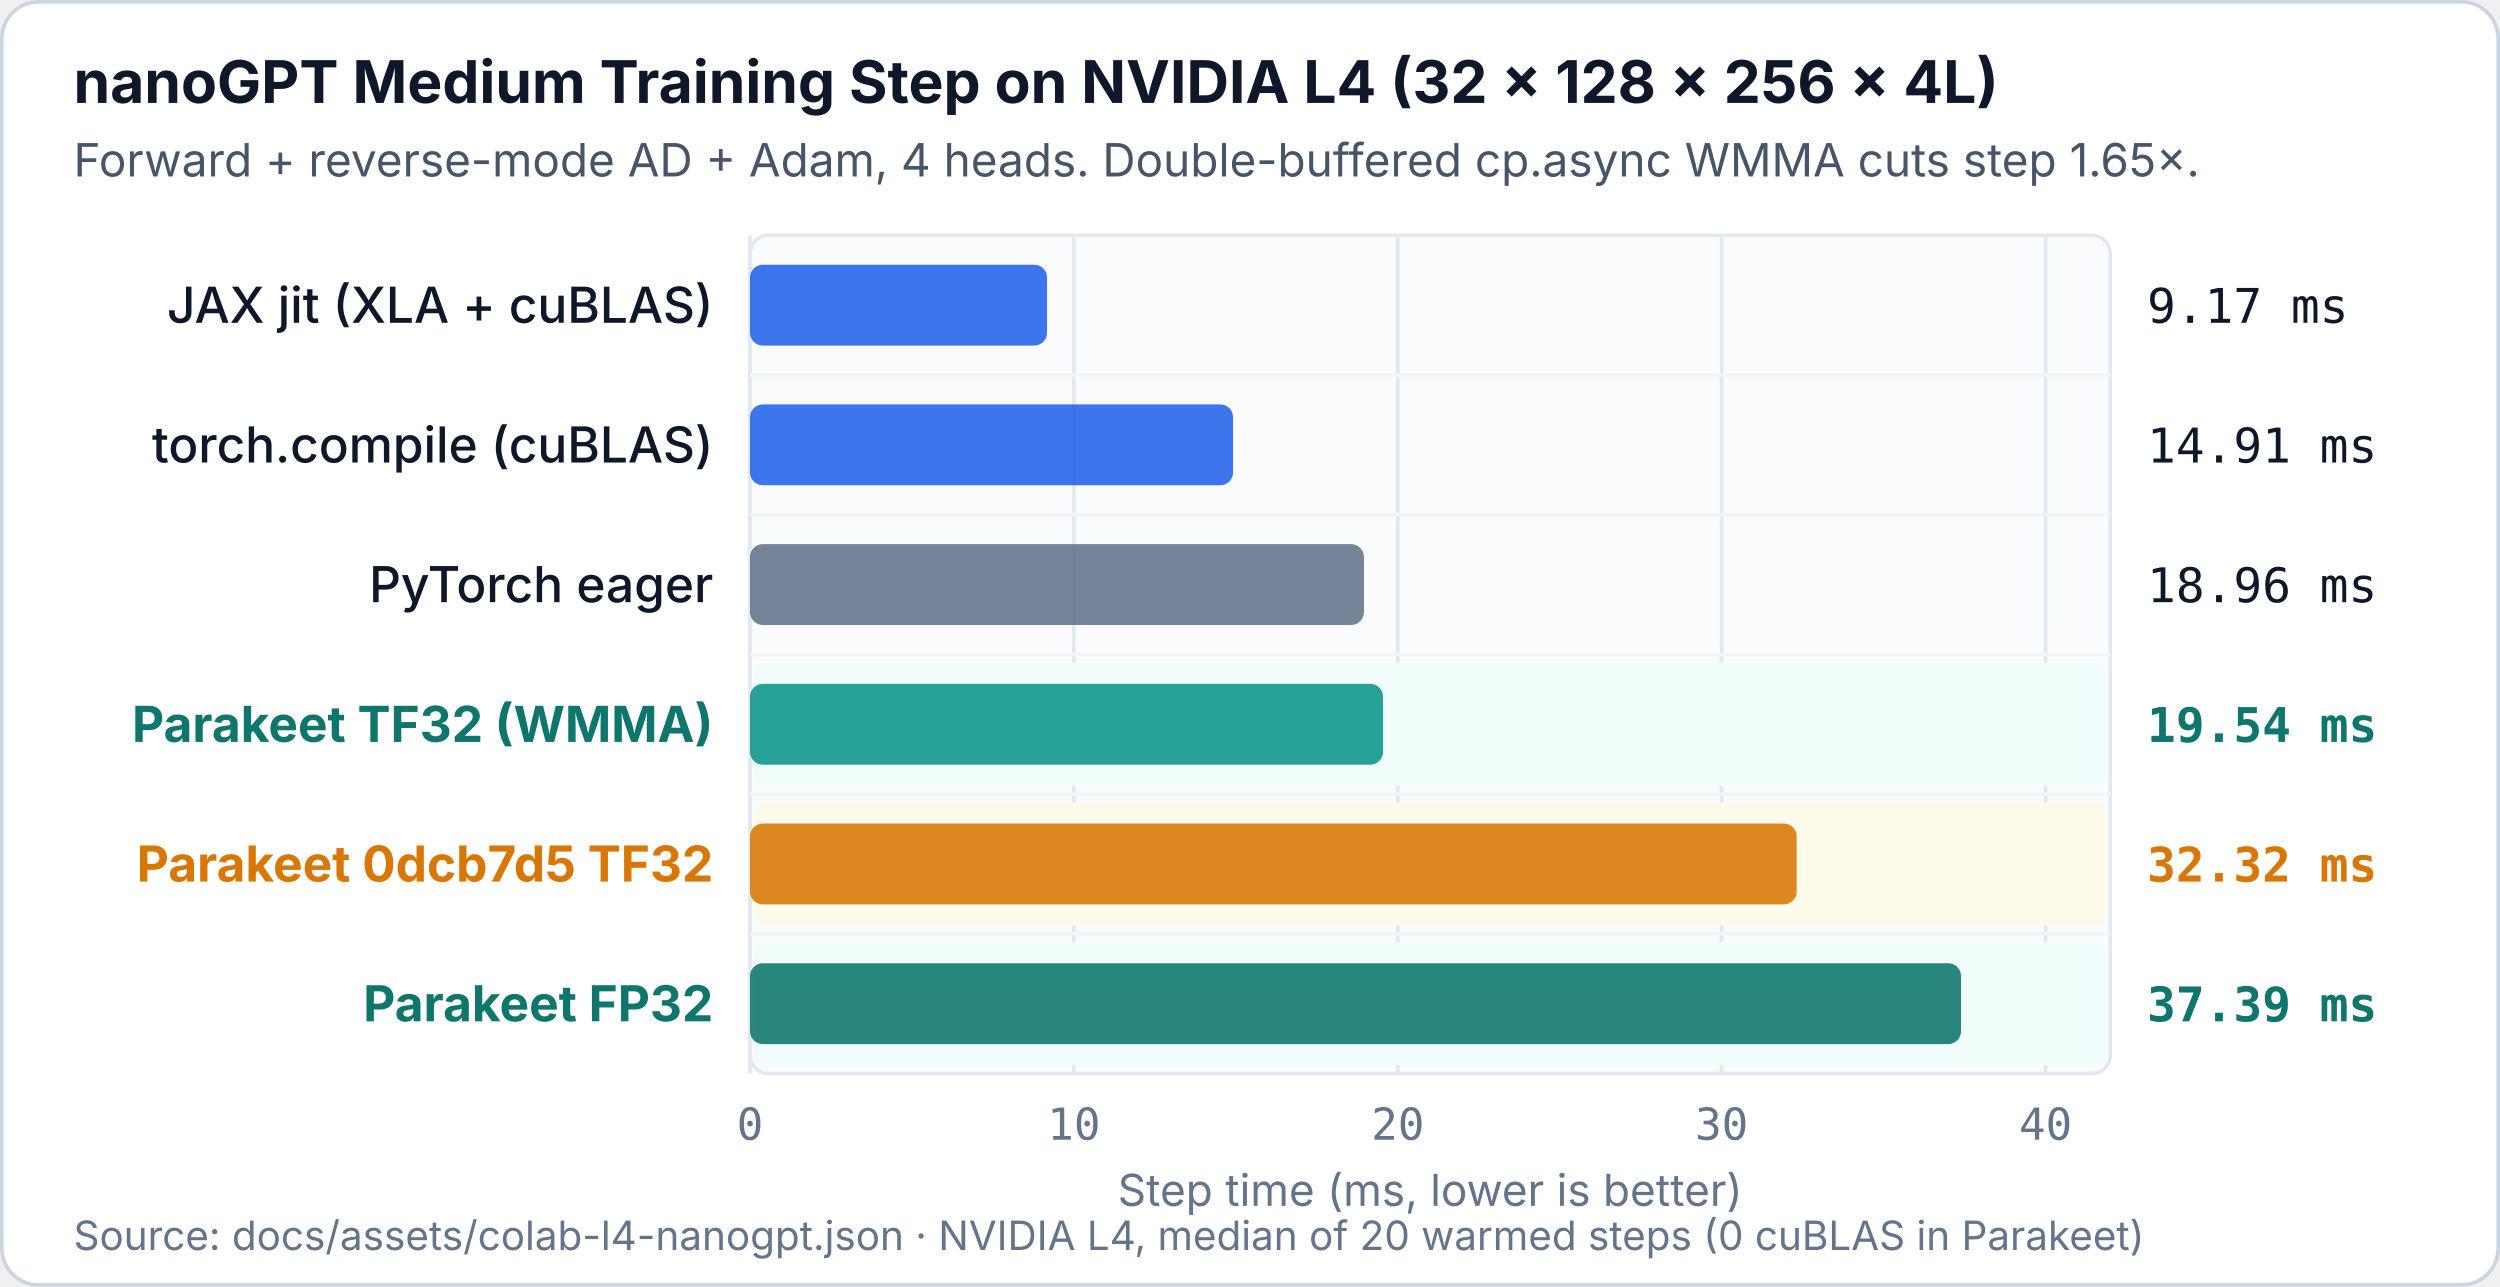
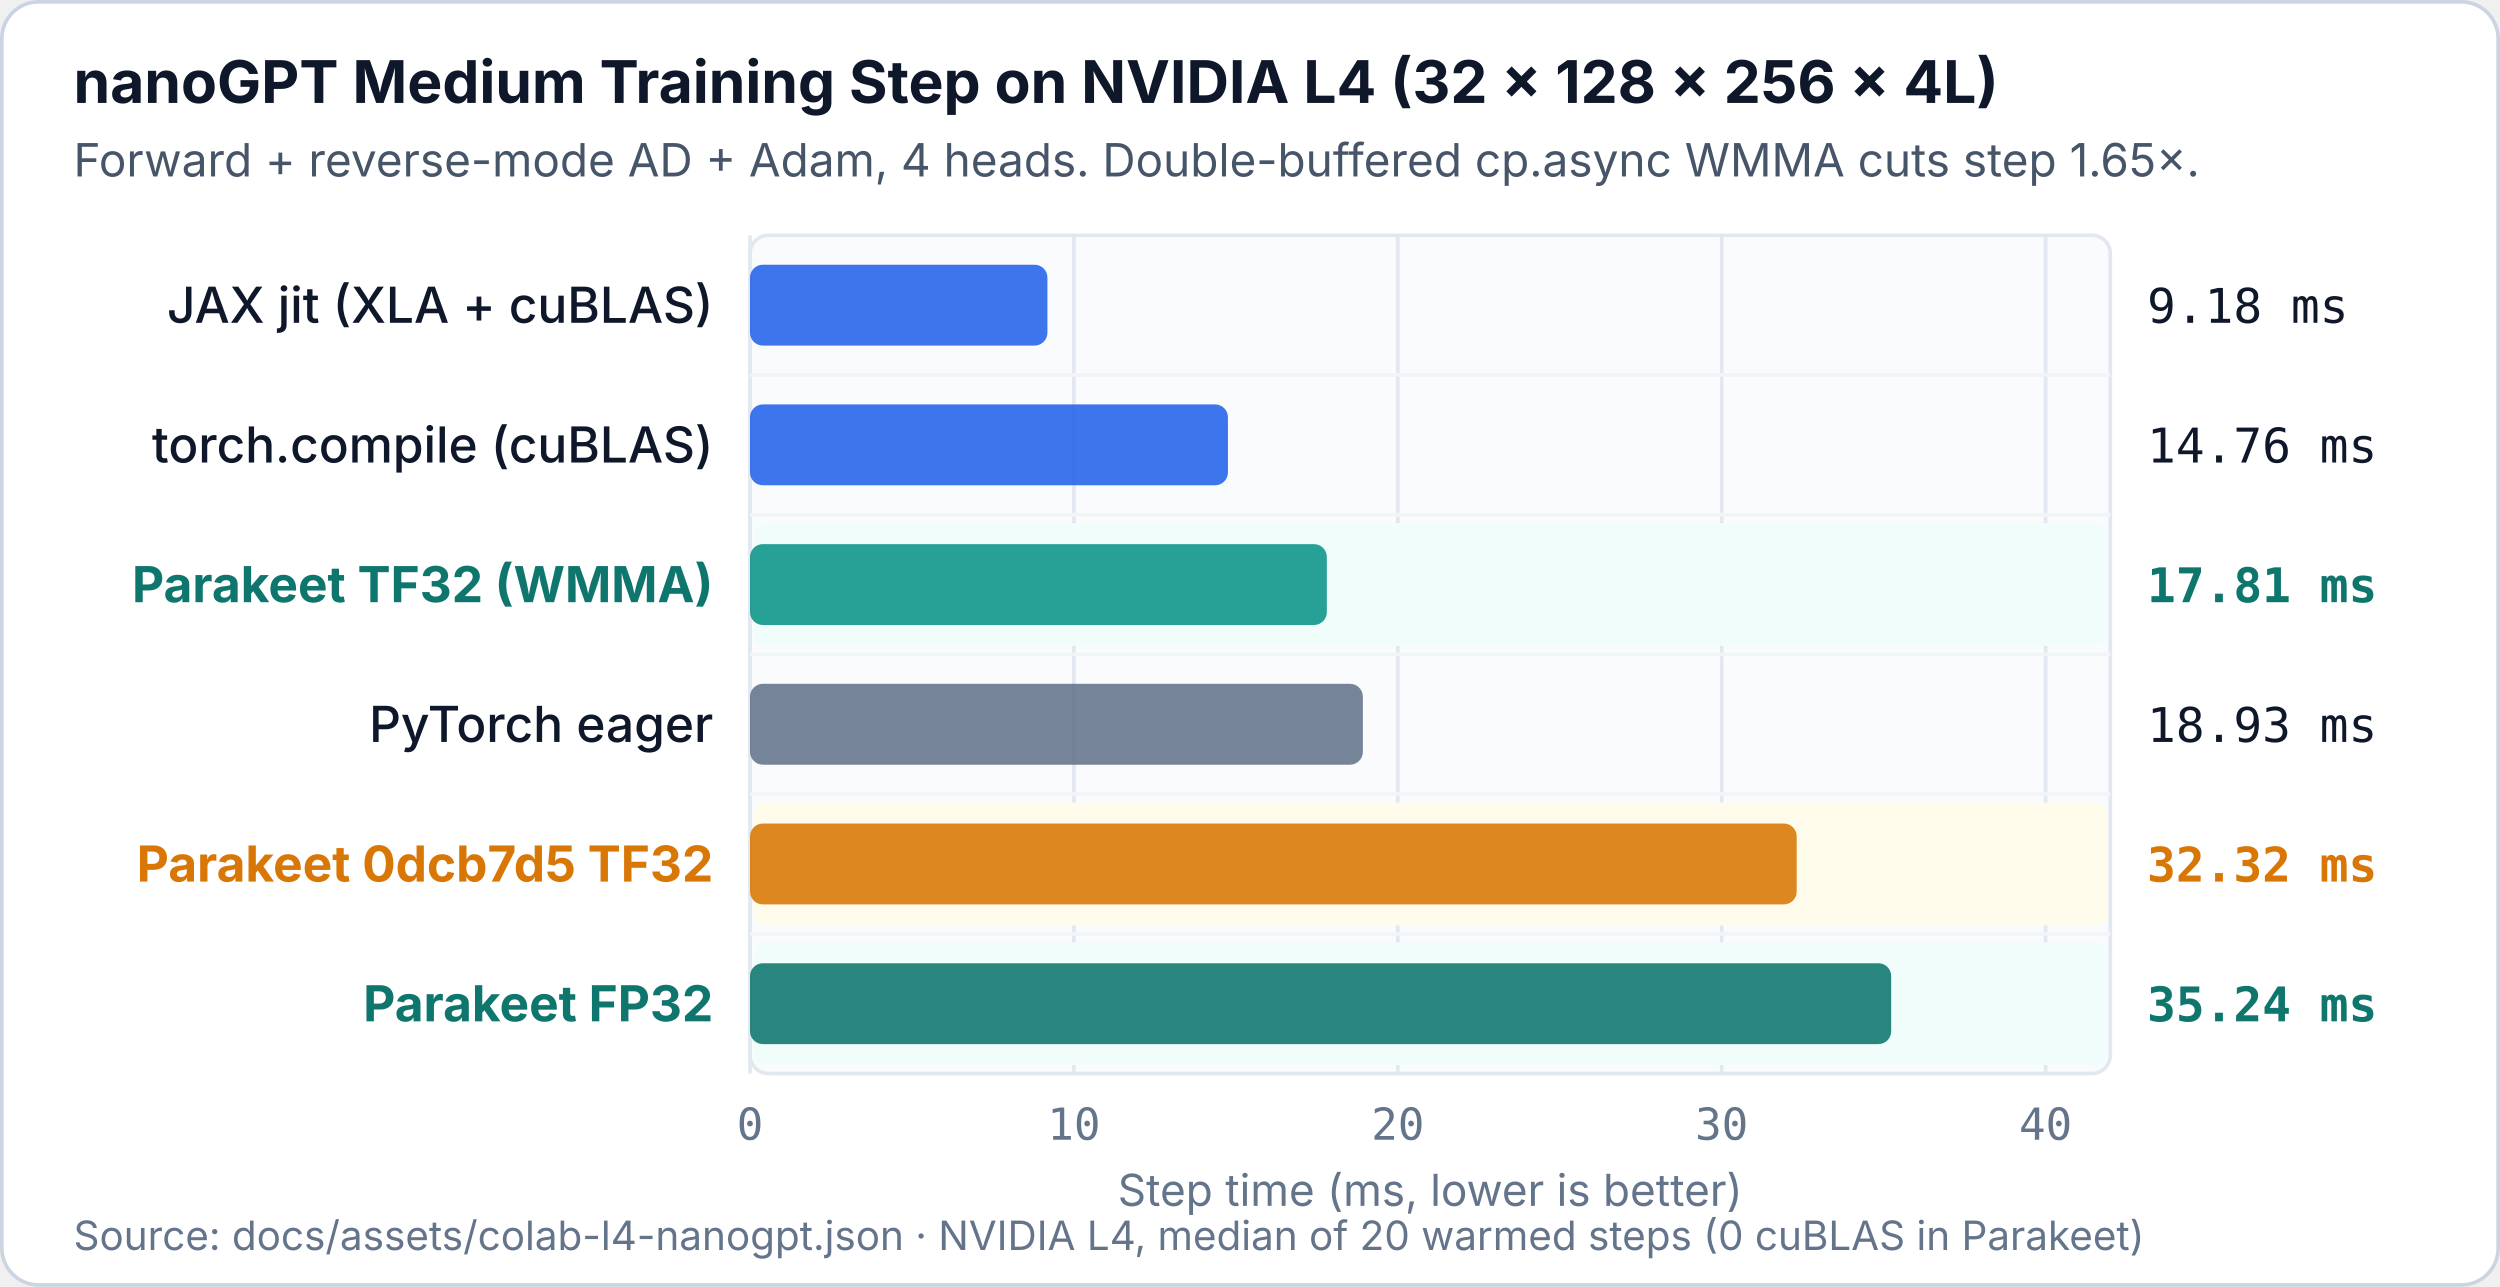
<svg xmlns="http://www.w3.org/2000/svg" viewBox="0 0 680 350" width="680" height="350" role="img" aria-label="nanoGPT Medium Training Step on NVIDIA L4 (32 × 128 × 256 × 4L)">
  <rect x="0.5" y="0.5" width="679" height="349" rx="10" fill="#ffffff" stroke="#cbd5e1" />
  <text x="20" y="28" font-family="Inter, -apple-system, BlinkMacSystemFont, 'Segoe UI', Helvetica, Arial, sans-serif" font-size="16" font-weight="700" fill="#0f172a">nanoGPT Medium Training Step on NVIDIA L4 (32 × 128 × 256 × 4L)</text>
  <text x="20" y="48" font-family="Inter, -apple-system, BlinkMacSystemFont, 'Segoe UI', Helvetica, Arial, sans-serif" font-size="12.5" fill="#475569">Forward + reverse-mode AD + Adam, 4 heads. Double-buffered cp.async WMMA cuts step 1.65×.</text>
  <rect x="204.0" y="64.0" width="370.0" height="228.0" rx="5" fill="#fafbfc" stroke="#e2e8f0" />
  <line x1="204.0" y1="64.0" x2="204.0" y2="292.0" stroke="#e2e8f0" />
  <text x="204.0" y="310.0" text-anchor="middle" font-family="'JetBrains Mono', ui-monospace, SFMono-Regular, Menlo, monospace" font-size="12" fill="#64748b">0</text>
  <line x1="292.1" y1="64.0" x2="292.1" y2="292.0" stroke="#e2e8f0" />
  <text x="292.1" y="310.0" text-anchor="middle" font-family="'JetBrains Mono', ui-monospace, SFMono-Regular, Menlo, monospace" font-size="12" fill="#64748b">10</text>
  <line x1="380.2" y1="64.0" x2="380.2" y2="292.0" stroke="#e2e8f0" />
  <text x="380.2" y="310.0" text-anchor="middle" font-family="'JetBrains Mono', ui-monospace, SFMono-Regular, Menlo, monospace" font-size="12" fill="#64748b">20</text>
  <line x1="468.3" y1="64.0" x2="468.3" y2="292.0" stroke="#e2e8f0" />
  <text x="468.3" y="310.0" text-anchor="middle" font-family="'JetBrains Mono', ui-monospace, SFMono-Regular, Menlo, monospace" font-size="12" fill="#64748b">30</text>
  <line x1="556.4" y1="64.0" x2="556.4" y2="292.0" stroke="#e2e8f0" />
  <text x="556.4" y="310.0" text-anchor="middle" font-family="'JetBrains Mono', ui-monospace, SFMono-Regular, Menlo, monospace" font-size="12" fill="#64748b">40</text>
  <text x="389.0" y="328.0" text-anchor="middle" font-family="Inter, -apple-system, BlinkMacSystemFont, 'Segoe UI', Helvetica, Arial, sans-serif" font-size="12" fill="#64748b">Step time (ms, lower is better)</text>
  <text x="194.0" y="87.8" text-anchor="end" font-family="Inter, -apple-system, BlinkMacSystemFont, 'Segoe UI', Helvetica, Arial, sans-serif" font-size="13.5" font-weight="500" fill="#0f172a">JAX jit (XLA + cuBLAS)</text>
-   <rect x="204.0" y="72.0" width="80.8" height="22.0" rx="3.5" fill="#2563eb" fill-opacity="0.88" />
-   <text x="584.0" y="87.8" font-family="'JetBrains Mono', ui-monospace, SFMono-Regular, Menlo, monospace" font-size="13" font-weight="500" fill="#0f172a">9.17 ms</text>
+   <rect x="204.0" y="72.0" width="80.9" height="22.0" rx="3.5" fill="#2563eb" fill-opacity="0.88" />
+   <text x="584.0" y="87.8" font-family="'JetBrains Mono', ui-monospace, SFMono-Regular, Menlo, monospace" font-size="13" font-weight="500" fill="#0f172a">9.18 ms</text>
  <line x1="204.0" y1="102.0" x2="574.0" y2="102.0" stroke="#f1f5f9" />
  <text x="194.0" y="125.8" text-anchor="end" font-family="Inter, -apple-system, BlinkMacSystemFont, 'Segoe UI', Helvetica, Arial, sans-serif" font-size="13.5" font-weight="500" fill="#0f172a">torch.compile (cuBLAS)</text>
-   <rect x="204.0" y="110.0" width="131.4" height="22.0" rx="3.5" fill="#2563eb" fill-opacity="0.88" />
-   <text x="584.0" y="125.8" font-family="'JetBrains Mono', ui-monospace, SFMono-Regular, Menlo, monospace" font-size="13" font-weight="500" fill="#0f172a">14.91 ms</text>
+   <rect x="204.0" y="110.0" width="130.0" height="22.0" rx="3.5" fill="#2563eb" fill-opacity="0.88" />
+   <text x="584.0" y="125.8" font-family="'JetBrains Mono', ui-monospace, SFMono-Regular, Menlo, monospace" font-size="13" font-weight="500" fill="#0f172a">14.76 ms</text>
+   <rect x="205.0" y="142.3" width="368.0" height="33.4" rx="3" fill="#f0fdfa" />
  <line x1="204.0" y1="140.0" x2="574.0" y2="140.0" stroke="#f1f5f9" />
-   <text x="194.0" y="163.8" text-anchor="end" font-family="Inter, -apple-system, BlinkMacSystemFont, 'Segoe UI', Helvetica, Arial, sans-serif" font-size="13.5" font-weight="500" fill="#0f172a">PyTorch eager</text>
-   <rect x="204.0" y="148.0" width="167.0" height="22.0" rx="3.5" fill="#64748b" fill-opacity="0.88" />
-   <text x="584.0" y="163.8" font-family="'JetBrains Mono', ui-monospace, SFMono-Regular, Menlo, monospace" font-size="13" font-weight="500" fill="#0f172a">18.96 ms</text>
-   <rect x="205.0" y="180.3" width="368.0" height="33.4" rx="3" fill="#f0fdfa" />
+   <text x="194.0" y="163.8" text-anchor="end" font-family="Inter, -apple-system, BlinkMacSystemFont, 'Segoe UI', Helvetica, Arial, sans-serif" font-size="13.5" font-weight="700" fill="#0f766e">Parakeet TF32 (WMMA)</text>
+   <rect x="204.0" y="148.0" width="156.9" height="22.0" rx="3.5" fill="#0d9488" fill-opacity="0.88" />
+   <text x="584.0" y="163.8" font-family="'JetBrains Mono', ui-monospace, SFMono-Regular, Menlo, monospace" font-size="13" font-weight="700" fill="#0f766e">17.81 ms</text>
  <line x1="204.0" y1="178.0" x2="574.0" y2="178.0" stroke="#f1f5f9" />
-   <text x="194.0" y="201.8" text-anchor="end" font-family="Inter, -apple-system, BlinkMacSystemFont, 'Segoe UI', Helvetica, Arial, sans-serif" font-size="13.5" font-weight="700" fill="#0f766e">Parakeet TF32 (WMMA)</text>
-   <rect x="204.0" y="186.0" width="172.2" height="22.0" rx="3.5" fill="#0d9488" fill-opacity="0.88" />
-   <text x="584.0" y="201.8" font-family="'JetBrains Mono', ui-monospace, SFMono-Regular, Menlo, monospace" font-size="13" font-weight="700" fill="#0f766e">19.54 ms</text>
+   <text x="194.0" y="201.8" text-anchor="end" font-family="Inter, -apple-system, BlinkMacSystemFont, 'Segoe UI', Helvetica, Arial, sans-serif" font-size="13.5" font-weight="500" fill="#0f172a">PyTorch eager</text>
+   <rect x="204.0" y="186.0" width="166.7" height="22.0" rx="3.5" fill="#64748b" fill-opacity="0.88" />
+   <text x="584.0" y="201.8" font-family="'JetBrains Mono', ui-monospace, SFMono-Regular, Menlo, monospace" font-size="13" font-weight="500" fill="#0f172a">18.93 ms</text>
  <rect x="205.0" y="218.3" width="368.0" height="33.4" rx="3" fill="#fffbeb" />
  <line x1="204.0" y1="216.0" x2="574.0" y2="216.0" stroke="#f1f5f9" />
  <text x="194.0" y="239.8" text-anchor="end" font-family="Inter, -apple-system, BlinkMacSystemFont, 'Segoe UI', Helvetica, Arial, sans-serif" font-size="13.5" font-weight="700" fill="#d97706">Parakeet 0dcb7d5 TF32</text>
  <rect x="204.0" y="224.0" width="284.7" height="22.0" rx="3.5" fill="#d97706" fill-opacity="0.88" />
  <text x="584.0" y="239.8" font-family="'JetBrains Mono', ui-monospace, SFMono-Regular, Menlo, monospace" font-size="13" font-weight="700" fill="#d97706">32.32 ms</text>
  <rect x="205.0" y="256.3" width="368.0" height="33.4" rx="3" fill="#f0fdfa" />
  <line x1="204.0" y1="254.0" x2="574.0" y2="254.0" stroke="#f1f5f9" />
  <text x="194.0" y="277.8" text-anchor="end" font-family="Inter, -apple-system, BlinkMacSystemFont, 'Segoe UI', Helvetica, Arial, sans-serif" font-size="13.5" font-weight="700" fill="#0f766e">Parakeet FP32</text>
-   <rect x="204.0" y="262.0" width="329.4" height="22.0" rx="3.5" fill="#0f766e" fill-opacity="0.88" />
-   <text x="584.0" y="277.8" font-family="'JetBrains Mono', ui-monospace, SFMono-Regular, Menlo, monospace" font-size="13" font-weight="700" fill="#0f766e">37.39 ms</text>
+   <rect x="204.0" y="262.0" width="310.4" height="22.0" rx="3.5" fill="#0f766e" fill-opacity="0.88" />
+   <text x="584.0" y="277.8" font-family="'JetBrains Mono', ui-monospace, SFMono-Regular, Menlo, monospace" font-size="13" font-weight="700" fill="#0f766e">35.24 ms</text>
  <text x="20" y="340" font-family="Inter, -apple-system, BlinkMacSystemFont, 'Segoe UI', Helvetica, Arial, sans-serif" font-size="11" fill="#64748b">Source: docs/assets/colab-l4-nanogpt.json · NVIDIA L4, median of 20 warmed steps (0 cuBLAS in Parakeet)</text>
</svg>
